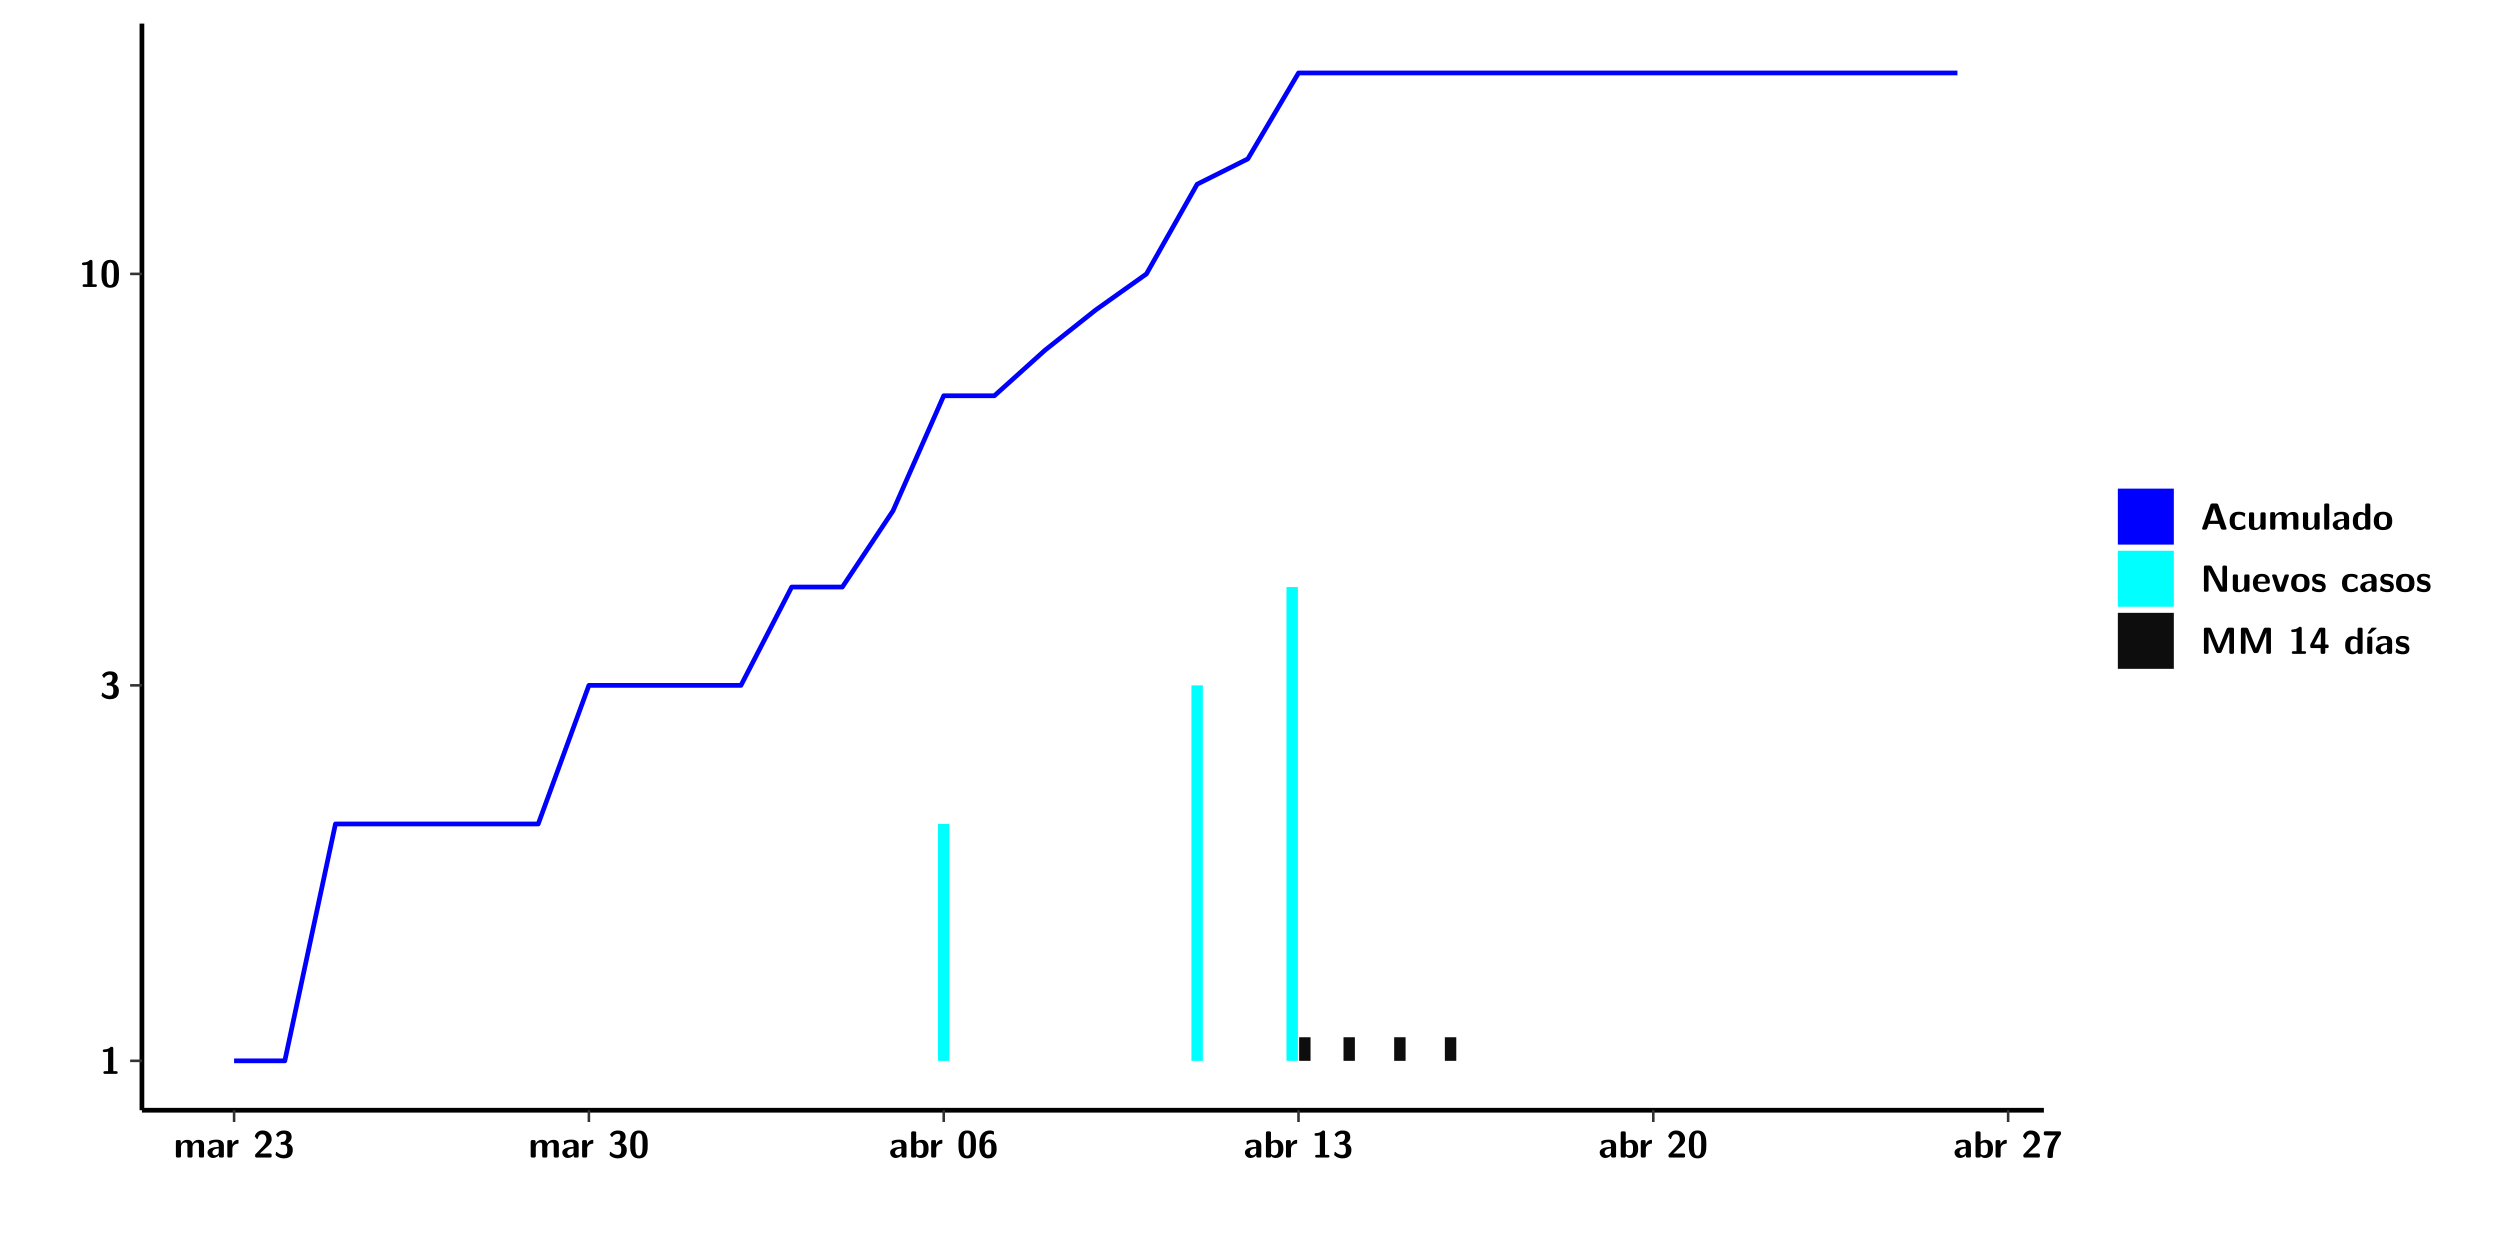
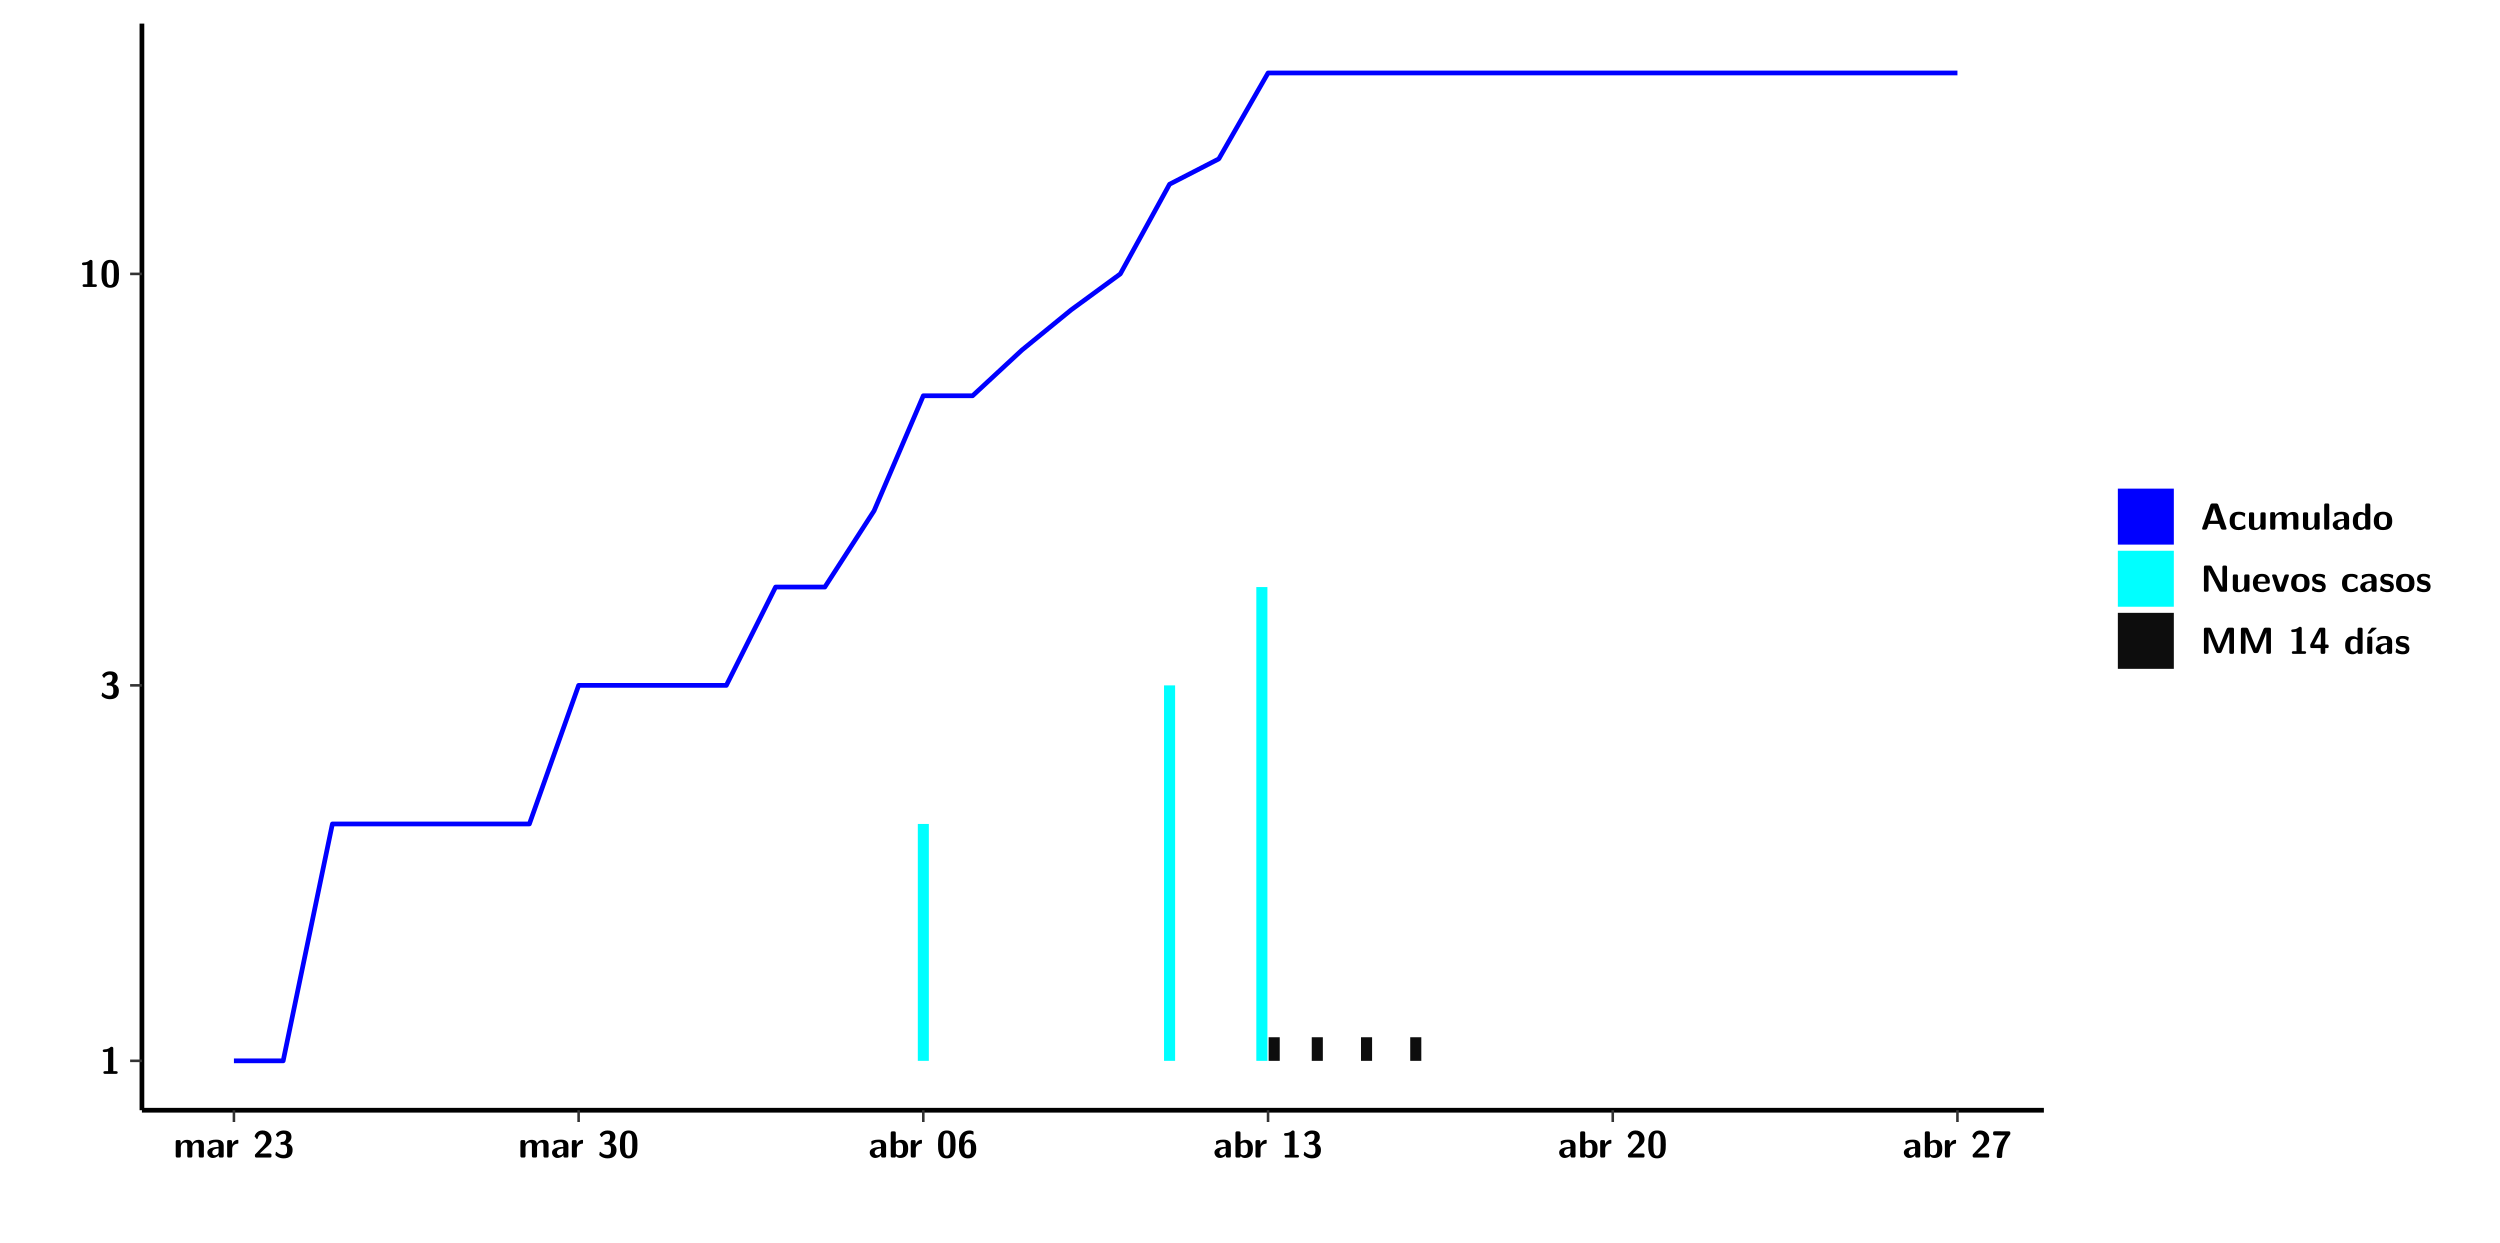
<svg xmlns="http://www.w3.org/2000/svg" xmlns:xlink="http://www.w3.org/1999/xlink" width="579.653pt" height="288pt" viewBox="0 0 579.653 288" version="1.1">
  <defs>
    <g>
      <symbol overflow="visible" id="glyph0-0">
        <path style="stroke:none;" d="" />
      </symbol>
      <symbol overflow="visible" id="glyph0-1">
        <path style="stroke:none;" d="M 3.109 -5.859 C 3.109 -6.016 3.109 -6.281 2.719 -6.281 C 2.547 -6.281 2.516 -6.266 2.406 -6.156 C 2.25 -6.016 1.922 -5.688 1.047 -5.672 C 0.891 -5.672 0.672 -5.609 0.672 -5.359 C 0.672 -5.047 0.969 -5.047 1.094 -5.047 C 1.344 -5.047 1.656 -5.078 1.906 -5.156 L 1.906 -0.625 L 1.234 -0.625 C 1.109 -0.625 0.812 -0.625 0.812 -0.312 C 0.812 0 1.109 0 1.234 0 L 3.719 0 C 3.828 0 4.141 0 4.141 -0.312 C 4.141 -0.625 3.828 -0.625 3.719 -0.625 L 3.109 -0.625 Z M 3.109 -5.859 " />
      </symbol>
      <symbol overflow="visible" id="glyph0-2">
        <path style="stroke:none;" d="M 0.844 -4.859 C 0.906 -4.766 0.953 -4.766 0.969 -4.766 C 1.031 -4.766 1.047 -4.797 1.094 -4.859 C 1.547 -5.5 2.172 -5.5 2.281 -5.5 C 2.844 -5.5 2.922 -5.203 2.922 -4.781 C 2.922 -4.656 2.922 -4.234 2.641 -3.906 C 2.438 -3.656 2.219 -3.641 1.953 -3.625 C 1.859 -3.609 1.688 -3.609 1.672 -3.578 C 1.609 -3.562 1.609 -3.5 1.609 -3.359 L 1.609 -3.203 C 1.609 -2.984 1.609 -2.969 1.844 -2.969 L 2.219 -2.969 C 3.031 -2.969 3.125 -2.469 3.125 -1.797 C 3.125 -1.203 3.062 -0.625 2.266 -0.625 C 1.984 -0.625 1.328 -0.688 0.75 -1.25 C 0.672 -1.328 0.656 -1.328 0.625 -1.328 C 0.531 -1.328 0.516 -1.25 0.516 -1.234 C 0.516 -1.234 0.406 -0.672 0.406 -0.625 C 0.406 -0.516 1.156 0.188 2.312 0.188 C 3.812 0.188 4.406 -0.609 4.406 -1.781 C 4.406 -2.562 3.984 -3.109 3.203 -3.297 C 3.906 -3.688 4.141 -4.266 4.141 -4.766 C 4.141 -6.156 2.891 -6.281 2.328 -6.281 C 1.125 -6.281 0.531 -5.422 0.531 -5.344 C 0.531 -5.297 0.594 -5.219 0.594 -5.219 Z M 0.844 -4.859 " />
      </symbol>
      <symbol overflow="visible" id="glyph0-3">
        <path style="stroke:none;" d="M 4.438 -3 C 4.438 -4.203 4.438 -6.281 2.406 -6.281 C 0.375 -6.281 0.375 -4.219 0.375 -3 C 0.375 -1.812 0.375 0.188 2.406 0.188 C 4.438 0.188 4.438 -1.781 4.438 -3 Z M 2.406 -0.438 C 1.75 -0.438 1.656 -1.25 1.625 -1.484 C 1.562 -1.953 1.562 -2.766 1.562 -3.125 C 1.562 -3.641 1.562 -4.203 1.625 -4.641 C 1.641 -4.875 1.734 -5.641 2.406 -5.641 C 3.047 -5.641 3.156 -4.906 3.188 -4.734 C 3.25 -4.281 3.25 -3.594 3.25 -3.125 C 3.25 -2.625 3.25 -1.953 3.188 -1.469 C 3.156 -1.234 3.062 -0.438 2.406 -0.438 Z M 2.406 -0.438 " />
      </symbol>
      <symbol overflow="visible" id="glyph0-4">
        <path style="stroke:none;" d="M 7.062 -2.844 C 7.062 -3.75 6.672 -4.109 5.781 -4.109 C 5.156 -4.109 4.688 -3.828 4.359 -3.25 C 4.219 -4.078 3.484 -4.109 3.109 -4.109 C 2.938 -4.109 2.578 -4.109 2.188 -3.828 C 1.906 -3.625 1.734 -3.344 1.672 -3.203 L 1.672 -3.641 C 1.672 -3.922 1.609 -4.062 1.25 -4.062 L 0.953 -4.062 C 0.625 -4.062 0.531 -3.969 0.531 -3.641 L 0.531 -0.422 C 0.531 -0.109 0.625 0 0.953 0 L 1.297 0 C 1.625 0 1.719 -0.109 1.719 -0.422 L 1.719 -2.359 C 1.719 -3.141 2.25 -3.484 2.688 -3.484 C 3.109 -3.484 3.203 -3.297 3.203 -2.828 L 3.203 -0.422 C 3.203 -0.109 3.297 0 3.625 0 L 3.969 0 C 4.297 0 4.391 -0.109 4.391 -0.422 L 4.391 -2.359 C 4.391 -3.141 4.922 -3.484 5.359 -3.484 C 5.781 -3.484 5.875 -3.297 5.875 -2.828 L 5.875 -0.422 C 5.875 -0.109 5.969 0 6.297 0 L 6.641 0 C 6.984 0 7.062 -0.109 7.062 -0.422 Z M 7.062 -2.844 " />
      </symbol>
      <symbol overflow="visible" id="glyph0-5">
        <path style="stroke:none;" d="M 4.062 -2.766 C 4.062 -4.156 2.734 -4.156 2.297 -4.156 C 1.891 -4.156 1.453 -4.125 0.859 -3.891 C 0.672 -3.797 0.625 -3.781 0.625 -3.688 C 0.625 -3.625 0.688 -3.109 0.688 -3.047 C 0.703 -2.984 0.75 -2.938 0.812 -2.938 C 0.844 -2.938 0.875 -2.969 0.906 -3 C 1.281 -3.391 1.719 -3.578 2.266 -3.578 C 2.734 -3.578 2.875 -3.297 2.875 -2.781 L 2.875 -2.469 C 2.562 -2.469 0.266 -2.453 0.266 -1.172 C 0.266 -0.547 0.766 0.094 1.531 0.094 C 1.828 0.094 2.484 0.016 2.906 -0.594 L 2.906 -0.422 C 2.906 -0.141 2.969 0 3.328 0 L 3.641 0 C 3.984 0 4.062 -0.109 4.062 -0.422 Z M 2.875 -1.344 C 2.875 -0.531 2.047 -0.531 2.016 -0.531 C 1.641 -0.531 1.406 -0.844 1.406 -1.188 C 1.406 -2.047 2.625 -2.109 2.875 -2.109 Z M 2.875 -1.344 " />
      </symbol>
      <symbol overflow="visible" id="glyph0-6">
        <path style="stroke:none;" d="M 1.703 -2.016 C 1.703 -2.844 2.391 -3.188 2.938 -3.219 C 3.109 -3.234 3.125 -3.234 3.125 -3.469 L 3.125 -3.875 C 3.125 -4.047 3.125 -4.109 2.969 -4.109 C 2.719 -4.109 2.078 -4.031 1.672 -3.078 L 1.656 -3.078 L 1.656 -3.641 C 1.656 -3.922 1.594 -4.062 1.234 -4.062 L 0.953 -4.062 C 0.641 -4.062 0.531 -3.969 0.531 -3.641 L 0.531 -0.422 C 0.531 -0.109 0.625 0 0.953 0 L 1.281 0 C 1.609 0 1.703 -0.109 1.703 -0.422 Z M 1.703 -2.016 " />
      </symbol>
      <symbol overflow="visible" id="glyph0-7">
        <path style="stroke:none;" d="M 0.562 -0.75 C 0.484 -0.656 0.484 -0.641 0.484 -0.484 L 0.484 -0.422 C 0.484 -0.109 0.578 0 0.906 0 L 3.906 0 C 4.25 0 4.328 -0.109 4.328 -0.422 L 4.328 -0.531 C 4.328 -0.672 4.328 -0.828 4.141 -0.906 C 4.078 -0.953 3.797 -0.953 3.625 -0.953 C 3.438 -0.953 3.219 -0.938 3.031 -0.938 L 1.609 -0.938 L 2.766 -2.031 C 2.906 -2.141 3.234 -2.422 3.359 -2.547 C 3.844 -3.016 4.328 -3.484 4.328 -4.266 C 4.328 -5.328 3.562 -6.281 2.266 -6.281 C 1.969 -6.281 1.469 -6.234 1.047 -5.891 C 0.969 -5.828 0.562 -5.516 0.406 -4.922 L 0.844 -4.359 C 0.891 -4.297 0.922 -4.266 0.984 -4.266 C 1.062 -4.266 1.078 -4.328 1.109 -4.422 C 1.281 -5.031 1.578 -5.406 2.141 -5.406 C 2.828 -5.406 3.109 -4.781 3.109 -4.25 C 3.109 -3.688 2.766 -3.094 2.25 -2.531 Z M 0.562 -0.75 " />
      </symbol>
      <symbol overflow="visible" id="glyph0-8">
        <path style="stroke:none;" d="M 1.703 -5.656 C 1.703 -5.938 1.641 -6.078 1.281 -6.078 L 0.953 -6.078 C 0.641 -6.078 0.531 -5.984 0.531 -5.656 L 0.531 -0.422 C 0.531 -0.109 0.625 0 0.953 0 L 1.312 0 C 1.453 0 1.719 0 1.734 -0.344 C 2.125 0.094 2.578 0.094 2.719 0.094 C 4.578 0.094 4.578 -1.594 4.578 -2.031 C 4.578 -2.453 4.578 -4.109 2.938 -4.109 C 2.219 -4.109 1.781 -3.703 1.703 -3.625 Z M 1.734 -3.172 C 1.844 -3.281 2.109 -3.484 2.5 -3.484 C 3.391 -3.484 3.391 -2.672 3.391 -2.016 C 3.391 -1.375 3.391 -0.531 2.406 -0.531 C 2.047 -0.531 1.828 -0.75 1.734 -0.875 Z M 1.734 -3.172 " />
      </symbol>
      <symbol overflow="visible" id="glyph0-9">
        <path style="stroke:none;" d="M 3.781 -5.859 C 3.781 -6.062 3.781 -6.078 3.484 -6.188 C 3.25 -6.281 3.016 -6.281 2.922 -6.281 C 0.406 -6.281 0.406 -3.75 0.406 -2.984 C 0.406 -2.078 0.406 0.188 2.453 0.188 C 3.125 0.188 3.547 0.031 3.906 -0.375 C 4.359 -0.891 4.406 -1.391 4.406 -2.062 C 4.406 -2.562 4.406 -4.203 2.703 -4.203 C 2.219 -4.203 1.859 -3.922 1.625 -3.422 C 1.672 -4.203 1.688 -4.406 1.812 -4.75 C 2.062 -5.422 2.641 -5.5 2.953 -5.5 C 3.109 -5.5 3.344 -5.469 3.547 -5.359 C 3.609 -5.312 3.641 -5.297 3.688 -5.297 C 3.781 -5.297 3.781 -5.406 3.781 -5.531 Z M 2.438 -0.625 C 1.75 -0.625 1.641 -1.422 1.641 -2.172 C 1.641 -2.906 1.859 -3.562 2.484 -3.562 C 3.188 -3.562 3.188 -2.938 3.188 -2.078 C 3.188 -1.219 3.188 -0.625 2.438 -0.625 Z M 2.438 -0.625 " />
      </symbol>
      <symbol overflow="visible" id="glyph0-10">
        <path style="stroke:none;" d="M 3.219 -5.141 C 1.25 -2.984 1.25 -0.766 1.25 -0.328 C 1.25 -0.047 1.312 0.094 1.672 0.094 L 2.078 0.094 C 2.219 0.094 2.5 0.094 2.5 -0.25 C 2.531 -2.422 3.281 -4 4.344 -5.328 C 4.406 -5.422 4.406 -5.484 4.406 -5.641 C 4.406 -5.844 4.406 -6.078 4.047 -6.078 C 3.75 -6.094 1.984 -6.094 1.547 -6.094 L 1 -6.094 C 0.578 -6.094 0.406 -6.094 0.406 -5.672 L 0.406 -5.562 C 0.406 -5.422 0.406 -5.25 0.594 -5.172 C 0.656 -5.141 0.938 -5.141 1.125 -5.141 C 1.328 -5.141 1.531 -5.141 1.734 -5.141 Z M 3.219 -5.141 " />
      </symbol>
      <symbol overflow="visible" id="glyph0-11">
        <path style="stroke:none;" d="M 4.156 -5.703 C 4.031 -6.078 3.766 -6.078 3.594 -6.078 L 2.828 -6.078 C 2.641 -6.078 2.391 -6.078 2.266 -5.703 L 0.406 -0.406 C 0.375 -0.297 0.375 -0.281 0.375 -0.234 C 0.375 0 0.594 0 0.703 0 L 1.031 0 C 1.188 0 1.453 0 1.578 -0.344 L 1.922 -1.328 L 4.344 -1.328 L 4.641 -0.484 C 4.75 -0.172 4.812 0 5.234 0 L 5.703 0 C 5.828 0 6.047 0 6.047 -0.234 C 6.047 -0.281 6.047 -0.297 6 -0.406 Z M 2.812 -3.938 C 2.938 -4.328 3.062 -4.656 3.125 -4.969 L 3.141 -4.969 C 3.188 -4.766 3.188 -4.75 3.25 -4.547 L 4.078 -2.078 L 2.188 -2.078 Z M 2.812 -3.938 " />
      </symbol>
      <symbol overflow="visible" id="glyph0-12">
        <path style="stroke:none;" d="M 4 -0.438 C 4 -0.531 3.969 -0.938 3.953 -1.047 C 3.953 -1.078 3.938 -1.172 3.844 -1.172 C 3.812 -1.172 3.797 -1.172 3.703 -1.078 C 3.562 -0.953 3.141 -0.594 2.422 -0.594 C 1.516 -0.594 1.516 -1.469 1.516 -2.031 C 1.516 -2.75 1.562 -3.484 2.453 -3.484 C 3.031 -3.484 3.266 -3.344 3.578 -3.078 C 3.688 -2.984 3.703 -2.984 3.734 -2.984 C 3.828 -2.984 3.844 -3.062 3.844 -3.094 C 3.859 -3.172 3.953 -3.656 3.953 -3.703 C 3.953 -3.781 3.891 -3.812 3.75 -3.891 C 3.328 -4.078 3.062 -4.156 2.453 -4.156 C 1.141 -4.156 0.328 -3.547 0.328 -2.016 C 0.328 -0.562 1.078 0.094 2.406 0.094 C 2.641 0.094 3.172 0.094 3.75 -0.203 C 4 -0.344 4 -0.344 4 -0.438 Z M 4 -0.438 " />
      </symbol>
      <symbol overflow="visible" id="glyph0-13">
        <path style="stroke:none;" d="M 4.391 -3.594 C 4.391 -3.875 4.328 -4.016 3.969 -4.016 L 3.609 -4.016 C 3.281 -4.016 3.188 -3.906 3.188 -3.594 L 3.188 -1.516 C 3.188 -0.938 2.891 -0.438 2.266 -0.438 C 1.766 -0.438 1.719 -0.562 1.719 -1.031 L 1.719 -3.594 C 1.719 -3.875 1.656 -4.016 1.297 -4.016 L 0.953 -4.016 C 0.625 -4.016 0.531 -3.922 0.531 -3.594 L 0.531 -1.109 C 0.531 -0.172 1.031 0.094 1.953 0.094 C 2.188 0.094 2.812 0.094 3.219 -0.656 L 3.219 -0.422 C 3.219 -0.141 3.281 0 3.641 0 L 3.969 0 C 4.297 0 4.391 -0.109 4.391 -0.422 Z M 4.391 -3.594 " />
      </symbol>
      <symbol overflow="visible" id="glyph0-14">
        <path style="stroke:none;" d="M 1.703 -5.656 C 1.703 -5.938 1.641 -6.078 1.281 -6.078 L 0.953 -6.078 C 0.641 -6.078 0.531 -5.984 0.531 -5.656 L 0.531 -0.422 C 0.531 -0.109 0.625 0 0.953 0 L 1.281 0 C 1.609 0 1.703 -0.109 1.703 -0.422 Z M 1.703 -5.656 " />
      </symbol>
      <symbol overflow="visible" id="glyph0-15">
        <path style="stroke:none;" d="M 4.375 -5.656 C 4.375 -5.938 4.312 -6.078 3.953 -6.078 L 3.625 -6.078 C 3.297 -6.078 3.203 -5.969 3.203 -5.656 L 3.203 -3.672 C 2.812 -4.047 2.375 -4.109 2.109 -4.109 C 0.328 -4.109 0.328 -2.422 0.328 -2 C 0.328 -1.594 0.328 0.094 2.062 0.094 C 2.422 0.094 2.812 -0.016 3.188 -0.406 C 3.188 -0.094 3.297 0 3.609 0 L 3.953 0 C 4.281 0 4.375 -0.109 4.375 -0.422 Z M 3.188 -1.094 C 3.188 -0.953 3.188 -0.875 2.922 -0.688 C 2.703 -0.547 2.5 -0.531 2.406 -0.531 C 1.516 -0.531 1.516 -1.344 1.516 -2 C 1.516 -2.656 1.516 -3.484 2.5 -3.484 C 2.75 -3.484 2.984 -3.391 3.188 -3.203 Z M 3.188 -1.094 " />
      </symbol>
      <symbol overflow="visible" id="glyph0-16">
        <path style="stroke:none;" d="M 4.547 -1.969 C 4.547 -3.406 3.844 -4.156 2.406 -4.156 C 0.953 -4.156 0.266 -3.391 0.266 -1.969 C 0.266 -0.547 1.031 0.094 2.406 0.094 C 3.781 0.094 4.547 -0.531 4.547 -1.969 Z M 2.406 -0.594 C 1.469 -0.594 1.469 -1.375 1.469 -2.078 C 1.469 -2.75 1.469 -3.531 2.406 -3.531 C 3.344 -3.531 3.344 -2.766 3.344 -2.078 C 3.344 -1.391 3.344 -0.594 2.406 -0.594 Z M 2.406 -0.594 " />
      </symbol>
      <symbol overflow="visible" id="glyph0-17">
        <path style="stroke:none;" d="M 2.656 -5.734 C 2.469 -6.078 2.203 -6.078 2.031 -6.078 L 1.219 -6.078 C 0.906 -6.078 0.797 -5.984 0.797 -5.656 L 0.797 -0.422 C 0.797 -0.109 0.891 0 1.219 0 L 1.453 0 C 1.781 0 1.875 -0.109 1.875 -0.422 L 1.875 -5.016 L 1.891 -5.016 L 4.297 -0.344 C 4.484 0 4.75 0 4.922 0 L 5.734 0 C 6.062 0 6.156 -0.109 6.156 -0.422 L 6.156 -5.656 C 6.156 -5.938 6.094 -6.078 5.734 -6.078 L 5.5 -6.078 C 5.156 -6.078 5.078 -5.969 5.078 -5.656 L 5.078 -1.062 L 5.062 -1.062 Z M 2.656 -5.734 " />
      </symbol>
      <symbol overflow="visible" id="glyph0-18">
        <path style="stroke:none;" d="M 3.781 -1.875 C 3.984 -1.875 4.203 -1.891 4.203 -2.281 C 4.203 -3.406 3.672 -4.156 2.359 -4.156 C 0.969 -4.156 0.266 -3.375 0.266 -2.047 C 0.266 -0.609 1.109 0.094 2.484 0.094 C 2.812 0.094 3.312 0.047 3.891 -0.234 C 4.078 -0.328 4.141 -0.359 4.141 -0.469 C 4.141 -0.531 4.125 -0.781 4.109 -0.844 C 4.078 -1.125 4.062 -1.125 3.984 -1.125 C 3.953 -1.125 3.938 -1.125 3.844 -1.047 C 3.328 -0.594 2.797 -0.531 2.516 -0.531 C 1.531 -0.531 1.422 -1.312 1.391 -1.875 Z M 1.406 -2.344 C 1.422 -2.875 1.609 -3.531 2.359 -3.531 C 3.062 -3.531 3.203 -3.031 3.219 -2.344 Z M 1.406 -2.344 " />
      </symbol>
      <symbol overflow="visible" id="glyph0-19">
        <path style="stroke:none;" d="M 4.109 -3.609 C 4.141 -3.719 4.141 -3.75 4.141 -3.766 C 4.141 -4.016 3.922 -4.016 3.797 -4.016 L 3.609 -4.016 C 3.25 -4.016 3.141 -3.891 3.062 -3.641 L 2.203 -0.984 L 1.328 -3.641 C 1.266 -3.828 1.203 -4.016 0.781 -4.016 L 0.578 -4.016 C 0.453 -4.016 0.234 -4.016 0.234 -3.766 C 0.234 -3.75 0.234 -3.719 0.266 -3.609 L 1.312 -0.375 C 1.438 0 1.703 0 1.859 0 L 2.5 0 C 2.672 0 2.938 0 3.062 -0.375 Z M 4.109 -3.609 " />
      </symbol>
      <symbol overflow="visible" id="glyph0-20">
        <path style="stroke:none;" d="M 3.469 -1.234 C 3.469 -1.734 3.203 -2.031 3.047 -2.172 C 2.703 -2.484 2.391 -2.547 2.031 -2.609 C 1.547 -2.703 1.188 -2.766 1.188 -3.109 C 1.188 -3.469 1.484 -3.547 1.828 -3.547 C 2.406 -3.547 2.719 -3.328 2.953 -3.125 C 3.047 -3.047 3.062 -3.047 3.094 -3.047 C 3.188 -3.047 3.203 -3.125 3.203 -3.156 C 3.219 -3.219 3.312 -3.719 3.312 -3.766 C 3.312 -3.906 2.844 -4.031 2.75 -4.062 C 2.406 -4.156 2.125 -4.156 1.891 -4.156 C 1.5 -4.156 0.328 -4.156 0.328 -2.906 C 0.328 -2.484 0.516 -2.219 0.75 -2 C 1.062 -1.734 1.406 -1.672 1.906 -1.562 C 2.156 -1.531 2.609 -1.453 2.609 -1.062 C 2.609 -0.656 2.266 -0.594 1.922 -0.594 C 1.531 -0.594 1.047 -0.703 0.625 -1.188 C 0.594 -1.234 0.562 -1.266 0.516 -1.266 C 0.422 -1.266 0.406 -1.188 0.391 -1.125 C 0.375 -1.016 0.266 -0.516 0.266 -0.422 C 0.266 -0.266 0.922 -0.062 0.922 -0.047 C 1.406 0.094 1.766 0.094 1.922 0.094 C 2.359 0.094 3.469 0.062 3.469 -1.234 Z M 3.469 -1.234 " />
      </symbol>
      <symbol overflow="visible" id="glyph0-21">
        <path style="stroke:none;" d="M 4.859 -2.859 C 4.688 -2.422 4.359 -1.609 4.281 -1.312 C 4.203 -1.625 3.844 -2.484 3.656 -2.953 L 2.531 -5.719 C 2.391 -6.078 2.109 -6.078 1.953 -6.078 L 1.219 -6.078 C 0.906 -6.078 0.797 -5.984 0.797 -5.656 L 0.797 -0.422 C 0.797 -0.109 0.891 0 1.219 0 L 1.453 0 C 1.781 0 1.875 -0.109 1.875 -0.422 L 1.875 -4.953 L 1.891 -4.953 C 1.984 -4.562 2.375 -3.578 2.578 -3.062 L 3.609 -0.562 C 3.766 -0.188 3.969 -0.188 4.266 -0.188 C 4.562 -0.188 4.781 -0.188 4.938 -0.562 L 6.062 -3.328 C 6.141 -3.531 6.625 -4.719 6.672 -4.953 L 6.688 -4.953 L 6.688 -0.422 C 6.688 -0.141 6.75 0 7.109 0 L 7.344 0 C 7.672 0 7.766 -0.109 7.766 -0.422 L 7.766 -5.656 C 7.766 -5.938 7.703 -6.078 7.344 -6.078 L 6.609 -6.078 C 6.391 -6.078 6.172 -6.062 6.016 -5.703 Z M 4.859 -2.859 " />
      </symbol>
      <symbol overflow="visible" id="glyph0-22">
        <path style="stroke:none;" d="M 0.344 -2.297 C 0.266 -2.172 0.266 -2.141 0.266 -1.984 L 0.266 -1.766 C 0.266 -1.484 0.328 -1.344 0.688 -1.344 L 2.672 -1.344 L 2.672 -0.422 C 2.672 -0.141 2.719 0 3.078 0 L 3.328 0 C 3.656 0 3.75 -0.109 3.75 -0.422 L 3.75 -1.344 L 4.125 -1.344 C 4.391 -1.344 4.547 -1.406 4.547 -1.75 C 4.547 -2.078 4.422 -2.172 4.125 -2.172 L 3.75 -2.172 L 3.75 -5.656 C 3.75 -5.984 3.656 -6.078 3.328 -6.078 L 2.688 -6.078 C 2.531 -6.078 2.391 -6.078 2.281 -5.875 Z M 1.188 -2.172 C 2.578 -4.75 2.672 -5.016 2.703 -5.156 L 2.719 -5.156 L 2.719 -2.172 Z M 1.188 -2.172 " />
      </symbol>
      <symbol overflow="visible" id="glyph0-23">
        <path style="stroke:none;" d="M 3.906 -5.844 C 3.953 -5.875 4 -5.922 4 -5.969 C 4 -6.078 3.906 -6.078 3.766 -6.078 L 3.047 -6.078 C 2.875 -6.078 2.859 -6.078 2.781 -5.984 L 2.031 -4.953 C 1.953 -4.859 1.953 -4.844 1.953 -4.828 C 1.953 -4.703 2.047 -4.703 2.188 -4.703 L 2.516 -4.703 Z M 3.906 -5.844 " />
      </symbol>
      <symbol overflow="visible" id="glyph0-24">
        <path style="stroke:none;" d="M 1.703 -3.594 C 1.703 -3.875 1.641 -4.016 1.281 -4.016 L 0.953 -4.016 C 0.641 -4.016 0.531 -3.922 0.531 -3.594 L 0.531 -0.422 C 0.531 -0.109 0.625 0 0.953 0 L 1.281 0 C 1.609 0 1.703 -0.109 1.703 -0.422 Z M 1.703 -3.594 " />
      </symbol>
    </g>
    <clipPath id="clip1">
      <path d="M 0 0 L 576.008 0 L 576.008 288 L 0 288 Z M 0 0 " />
    </clipPath>
    <clipPath id="clip2">
      <path d="M 32.906 5.477 L 473.898 5.477 L 473.898 257.414 L 32.906 257.414 Z M 32.906 5.477 " />
    </clipPath>
  </defs>
  <g id="surface1">
    <g clip-path="url(#clip1)" clip-rule="nonzero">
      <path style="fill-rule:nonzero;fill:rgb(100%,100%,100%);fill-opacity:1;stroke-width:0.598;stroke-linecap:round;stroke-linejoin:round;stroke:rgb(100%,100%,100%);stroke-opacity:1;stroke-miterlimit:10;" d="M 0 0 L 0 288.004 L 576.008 288.004 L 576.008 0 Z M 0 0 " transform="matrix(1,0,0,-1,0,288)" />
    </g>
    <g clip-path="url(#clip2)" clip-rule="nonzero">
      <path style=" stroke:none;fill-rule:nonzero;fill:rgb(100%,100%,100%);fill-opacity:1;" d="M 32.906 257.414 L 32.906 5.477 L 473.898 5.477 L 473.898 257.414 Z M 32.906 257.414 " />
    </g>
-     <path style=" stroke:none;fill-rule:nonzero;fill:rgb(0%,100%,100%);fill-opacity:1;" d="M 217.488 245.969 L 217.488 191.043 L 220.129 191.043 L 220.129 245.969 Z M 217.488 245.969 " />
-     <path style=" stroke:none;fill-rule:nonzero;fill:rgb(0%,100%,100%);fill-opacity:1;" d="M 276.246 245.969 L 276.246 158.914 L 278.887 158.914 L 278.887 245.969 Z M 276.246 245.969 " />
-     <path style=" stroke:none;fill-rule:nonzero;fill:rgb(0%,100%,100%);fill-opacity:1;" d="M 298.285 245.969 L 298.285 136.117 L 300.926 136.117 L 300.926 245.969 Z M 298.285 245.969 " />
-     <path style=" stroke:none;fill-rule:nonzero;fill:rgb(4.999%,4.999%,4.999%);fill-opacity:1;" d="M 301.223 245.969 L 301.223 240.496 L 303.863 240.496 L 303.863 245.969 Z M 301.223 245.969 " />
-     <path style=" stroke:none;fill-rule:nonzero;fill:rgb(4.999%,4.999%,4.999%);fill-opacity:1;" d="M 311.508 245.969 L 311.508 240.496 L 314.145 240.496 L 314.145 245.969 Z M 311.508 245.969 " />
-     <path style=" stroke:none;fill-rule:nonzero;fill:rgb(4.999%,4.999%,4.999%);fill-opacity:1;" d="M 323.254 245.969 L 323.254 240.496 L 325.902 240.496 L 325.902 245.969 Z M 323.254 245.969 " />
-     <path style=" stroke:none;fill-rule:nonzero;fill:rgb(4.999%,4.999%,4.999%);fill-opacity:1;" d="M 335.008 245.969 L 335.008 240.496 L 337.656 240.496 L 337.656 245.969 Z M 335.008 245.969 " />
-     <path style="fill:none;stroke-width:1.096;stroke-linecap:butt;stroke-linejoin:round;stroke:rgb(0%,0%,100%);stroke-opacity:1;stroke-miterlimit:10;" d="M 54.277 42.031 L 66.035 42.031 L 77.781 96.957 L 124.793 96.957 L 136.539 129.086 L 171.797 129.086 L 183.555 151.883 L 195.301 151.883 L 207.055 169.566 L 218.812 196.238 L 230.559 196.238 L 242.312 206.816 L 254.062 216.141 L 265.816 224.492 L 277.574 245.285 L 289.32 251.16 L 301.074 271.078 L 453.855 271.078 " transform="matrix(1,0,0,-1,0,288)" />
+     <path style=" stroke:none;fill-rule:nonzero;fill:rgb(0%,100%,100%);fill-opacity:1;" d="M 212.805 245.969 L 212.805 191.043 L 215.363 191.043 L 215.363 245.969 Z M 212.805 245.969 " />
+     <path style=" stroke:none;fill-rule:nonzero;fill:rgb(0%,100%,100%);fill-opacity:1;" d="M 269.891 245.969 L 269.891 158.914 L 272.461 158.914 L 272.461 245.969 Z M 269.891 245.969 " />
+     <path style=" stroke:none;fill-rule:nonzero;fill:rgb(0%,100%,100%);fill-opacity:1;" d="M 291.293 245.969 L 291.293 136.117 L 293.863 136.117 L 293.863 245.969 Z M 291.293 245.969 " />
+     <path style=" stroke:none;fill-rule:nonzero;fill:rgb(4.999%,4.999%,4.999%);fill-opacity:1;" d="M 294.152 245.969 L 294.152 240.496 L 296.723 240.496 L 296.723 245.969 Z M 294.152 245.969 " />
+     <path style=" stroke:none;fill-rule:nonzero;fill:rgb(4.999%,4.999%,4.999%);fill-opacity:1;" d="M 304.145 245.969 L 304.145 240.496 L 306.715 240.496 L 306.715 245.969 Z M 304.145 245.969 " />
+     <path style=" stroke:none;fill-rule:nonzero;fill:rgb(4.999%,4.999%,4.999%);fill-opacity:1;" d="M 315.562 245.969 L 315.562 240.496 L 318.133 240.496 L 318.133 245.969 Z M 315.562 245.969 " />
+     <path style=" stroke:none;fill-rule:nonzero;fill:rgb(4.999%,4.999%,4.999%);fill-opacity:1;" d="M 326.977 245.969 L 326.977 240.496 L 329.547 240.496 L 329.547 245.969 Z M 326.977 245.969 " />
+     <path style="fill:none;stroke-width:1.096;stroke-linecap:butt;stroke-linejoin:round;stroke:rgb(0%,0%,100%);stroke-opacity:1;stroke-miterlimit:10;" d="M 54.238 42.031 L 65.656 42.031 L 77.07 96.957 L 122.742 96.957 L 134.16 129.086 L 168.41 129.086 L 179.828 151.883 L 191.246 151.883 L 202.664 169.566 L 214.078 196.238 L 225.508 196.238 L 236.926 206.816 L 248.344 216.141 L 259.758 224.492 L 271.176 245.285 L 282.594 251.16 L 294.012 271.078 L 453.855 271.078 " transform="matrix(1,0,0,-1,0,288)" />
    <path style="fill:none;stroke-width:1.096;stroke-linecap:butt;stroke-linejoin:round;stroke:rgb(0%,0%,0%);stroke-opacity:1;stroke-miterlimit:10;" d="M 32.906 30.586 L 32.906 282.523 " transform="matrix(1,0,0,-1,0,288)" />
    <g style="fill:rgb(0%,0%,0%);fill-opacity:1;">
      <use xlink:href="#glyph0-1" x="23.153" y="248.986" />
    </g>
    <g style="fill:rgb(0%,0%,0%);fill-opacity:1;">
      <use xlink:href="#glyph0-2" x="23.153" y="161.933" />
    </g>
    <g style="fill:rgb(0%,0%,0%);fill-opacity:1;">
      <use xlink:href="#glyph0-1" x="18.331" y="66.531" />
      <use xlink:href="#glyph0-3" x="23.153" y="66.531" />
    </g>
    <path style="fill:none;stroke-width:0.598;stroke-linecap:butt;stroke-linejoin:round;stroke:rgb(20%,20%,20%);stroke-opacity:1;stroke-miterlimit:10;" d="M 30.168 42.031 L 32.906 42.031 " transform="matrix(1,0,0,-1,0,288)" />
    <path style="fill:none;stroke-width:0.598;stroke-linecap:butt;stroke-linejoin:round;stroke:rgb(20%,20%,20%);stroke-opacity:1;stroke-miterlimit:10;" d="M 30.168 129.086 L 32.906 129.086 " transform="matrix(1,0,0,-1,0,288)" />
    <path style="fill:none;stroke-width:0.598;stroke-linecap:butt;stroke-linejoin:round;stroke:rgb(20%,20%,20%);stroke-opacity:1;stroke-miterlimit:10;" d="M 30.168 224.492 L 32.906 224.492 " transform="matrix(1,0,0,-1,0,288)" />
    <path style="fill:none;stroke-width:1.096;stroke-linecap:butt;stroke-linejoin:round;stroke:rgb(0%,0%,0%);stroke-opacity:1;stroke-miterlimit:10;" d="M 32.906 30.586 L 473.898 30.586 " transform="matrix(1,0,0,-1,0,288)" />
-     <path style="fill:none;stroke-width:0.598;stroke-linecap:butt;stroke-linejoin:round;stroke:rgb(20%,20%,20%);stroke-opacity:1;stroke-miterlimit:10;" d="M 54.277 27.848 L 54.277 30.586 " transform="matrix(1,0,0,-1,0,288)" />
-     <path style="fill:none;stroke-width:0.598;stroke-linecap:butt;stroke-linejoin:round;stroke:rgb(20%,20%,20%);stroke-opacity:1;stroke-miterlimit:10;" d="M 136.539 27.848 L 136.539 30.586 " transform="matrix(1,0,0,-1,0,288)" />
-     <path style="fill:none;stroke-width:0.598;stroke-linecap:butt;stroke-linejoin:round;stroke:rgb(20%,20%,20%);stroke-opacity:1;stroke-miterlimit:10;" d="M 218.812 27.848 L 218.812 30.586 " transform="matrix(1,0,0,-1,0,288)" />
-     <path style="fill:none;stroke-width:0.598;stroke-linecap:butt;stroke-linejoin:round;stroke:rgb(20%,20%,20%);stroke-opacity:1;stroke-miterlimit:10;" d="M 301.074 27.848 L 301.074 30.586 " transform="matrix(1,0,0,-1,0,288)" />
-     <path style="fill:none;stroke-width:0.598;stroke-linecap:butt;stroke-linejoin:round;stroke:rgb(20%,20%,20%);stroke-opacity:1;stroke-miterlimit:10;" d="M 383.336 27.848 L 383.336 30.586 " transform="matrix(1,0,0,-1,0,288)" />
-     <path style="fill:none;stroke-width:0.598;stroke-linecap:butt;stroke-linejoin:round;stroke:rgb(20%,20%,20%);stroke-opacity:1;stroke-miterlimit:10;" d="M 465.609 27.848 L 465.609 30.586 " transform="matrix(1,0,0,-1,0,288)" />
-     <g style="fill:rgb(0%,0%,0%);fill-opacity:1;">
-       <use xlink:href="#glyph0-4" x="40.249" y="268.394" />
-       <use xlink:href="#glyph0-5" x="47.847" y="268.394" />
-     </g>
-     <g style="fill:rgb(0%,0%,0%);fill-opacity:1;">
-       <use xlink:href="#glyph0-6" x="52.178" y="268.394" />
-     </g>
-     <g style="fill:rgb(0%,0%,0%);fill-opacity:1;">
-       <use xlink:href="#glyph0-7" x="58.659" y="268.394" />
-       <use xlink:href="#glyph0-2" x="63.481" y="268.394" />
-     </g>
-     <g style="fill:rgb(0%,0%,0%);fill-opacity:1;">
-       <use xlink:href="#glyph0-4" x="122.51" y="268.394" />
-       <use xlink:href="#glyph0-5" x="130.108" y="268.394" />
-     </g>
-     <g style="fill:rgb(0%,0%,0%);fill-opacity:1;">
-       <use xlink:href="#glyph0-6" x="134.439" y="268.394" />
-     </g>
-     <g style="fill:rgb(0%,0%,0%);fill-opacity:1;">
-       <use xlink:href="#glyph0-2" x="140.92" y="268.394" />
-       <use xlink:href="#glyph0-3" x="145.742" y="268.394" />
-     </g>
-     <g style="fill:rgb(0%,0%,0%);fill-opacity:1;">
-       <use xlink:href="#glyph0-5" x="206.121" y="268.394" />
-       <use xlink:href="#glyph0-8" x="210.724" y="268.394" />
-     </g>
-     <g style="fill:rgb(0%,0%,0%);fill-opacity:1;">
-       <use xlink:href="#glyph0-6" x="215.371" y="268.394" />
-     </g>
-     <g style="fill:rgb(0%,0%,0%);fill-opacity:1;">
-       <use xlink:href="#glyph0-3" x="221.852" y="268.394" />
-       <use xlink:href="#glyph0-9" x="226.674" y="268.394" />
-     </g>
-     <g style="fill:rgb(0%,0%,0%);fill-opacity:1;">
-       <use xlink:href="#glyph0-5" x="288.383" y="268.394" />
-       <use xlink:href="#glyph0-8" x="292.986" y="268.394" />
-     </g>
-     <g style="fill:rgb(0%,0%,0%);fill-opacity:1;">
-       <use xlink:href="#glyph0-6" x="297.633" y="268.394" />
-     </g>
-     <g style="fill:rgb(0%,0%,0%);fill-opacity:1;">
-       <use xlink:href="#glyph0-1" x="304.114" y="268.394" />
-       <use xlink:href="#glyph0-2" x="308.936" y="268.394" />
-     </g>
-     <g style="fill:rgb(0%,0%,0%);fill-opacity:1;">
-       <use xlink:href="#glyph0-5" x="370.644" y="268.394" />
-       <use xlink:href="#glyph0-8" x="375.247" y="268.394" />
-     </g>
-     <g style="fill:rgb(0%,0%,0%);fill-opacity:1;">
-       <use xlink:href="#glyph0-6" x="379.903" y="268.394" />
-     </g>
-     <g style="fill:rgb(0%,0%,0%);fill-opacity:1;">
-       <use xlink:href="#glyph0-7" x="386.375" y="268.394" />
-       <use xlink:href="#glyph0-3" x="391.197" y="268.394" />
-     </g>
-     <g style="fill:rgb(0%,0%,0%);fill-opacity:1;">
-       <use xlink:href="#glyph0-5" x="452.916" y="268.394" />
-       <use xlink:href="#glyph0-8" x="457.519" y="268.394" />
-     </g>
-     <g style="fill:rgb(0%,0%,0%);fill-opacity:1;">
-       <use xlink:href="#glyph0-6" x="462.166" y="268.394" />
-     </g>
-     <g style="fill:rgb(0%,0%,0%);fill-opacity:1;">
-       <use xlink:href="#glyph0-7" x="468.647" y="268.394" />
-       <use xlink:href="#glyph0-10" x="473.469" y="268.394" />
+     <path style="fill:none;stroke-width:0.598;stroke-linecap:butt;stroke-linejoin:round;stroke:rgb(20%,20%,20%);stroke-opacity:1;stroke-miterlimit:10;" d="M 54.238 27.848 L 54.238 30.586 " transform="matrix(1,0,0,-1,0,288)" />
+     <path style="fill:none;stroke-width:0.598;stroke-linecap:butt;stroke-linejoin:round;stroke:rgb(20%,20%,20%);stroke-opacity:1;stroke-miterlimit:10;" d="M 134.16 27.848 L 134.16 30.586 " transform="matrix(1,0,0,-1,0,288)" />
+     <path style="fill:none;stroke-width:0.598;stroke-linecap:butt;stroke-linejoin:round;stroke:rgb(20%,20%,20%);stroke-opacity:1;stroke-miterlimit:10;" d="M 214.078 27.848 L 214.078 30.586 " transform="matrix(1,0,0,-1,0,288)" />
+     <path style="fill:none;stroke-width:0.598;stroke-linecap:butt;stroke-linejoin:round;stroke:rgb(20%,20%,20%);stroke-opacity:1;stroke-miterlimit:10;" d="M 294.012 27.848 L 294.012 30.586 " transform="matrix(1,0,0,-1,0,288)" />
+     <path style="fill:none;stroke-width:0.598;stroke-linecap:butt;stroke-linejoin:round;stroke:rgb(20%,20%,20%);stroke-opacity:1;stroke-miterlimit:10;" d="M 373.934 27.848 L 373.934 30.586 " transform="matrix(1,0,0,-1,0,288)" />
+     <path style="fill:none;stroke-width:0.598;stroke-linecap:butt;stroke-linejoin:round;stroke:rgb(20%,20%,20%);stroke-opacity:1;stroke-miterlimit:10;" d="M 453.855 27.848 L 453.855 30.586 " transform="matrix(1,0,0,-1,0,288)" />
+     <g style="fill:rgb(0%,0%,0%);fill-opacity:1;">
+       <use xlink:href="#glyph0-4" x="40.209" y="268.394" />
+       <use xlink:href="#glyph0-5" x="47.807" y="268.394" />
+     </g>
+     <g style="fill:rgb(0%,0%,0%);fill-opacity:1;">
+       <use xlink:href="#glyph0-6" x="52.138" y="268.394" />
+     </g>
+     <g style="fill:rgb(0%,0%,0%);fill-opacity:1;">
+       <use xlink:href="#glyph0-7" x="58.619" y="268.394" />
+       <use xlink:href="#glyph0-2" x="63.441" y="268.394" />
+     </g>
+     <g style="fill:rgb(0%,0%,0%);fill-opacity:1;">
+       <use xlink:href="#glyph0-4" x="120.129" y="268.394" />
+       <use xlink:href="#glyph0-5" x="127.727" y="268.394" />
+     </g>
+     <g style="fill:rgb(0%,0%,0%);fill-opacity:1;">
+       <use xlink:href="#glyph0-6" x="132.058" y="268.394" />
+     </g>
+     <g style="fill:rgb(0%,0%,0%);fill-opacity:1;">
+       <use xlink:href="#glyph0-2" x="138.539" y="268.394" />
+       <use xlink:href="#glyph0-3" x="143.361" y="268.394" />
+     </g>
+     <g style="fill:rgb(0%,0%,0%);fill-opacity:1;">
+       <use xlink:href="#glyph0-5" x="201.389" y="268.394" />
+       <use xlink:href="#glyph0-8" x="205.992" y="268.394" />
+     </g>
+     <g style="fill:rgb(0%,0%,0%);fill-opacity:1;">
+       <use xlink:href="#glyph0-6" x="210.639" y="268.394" />
+     </g>
+     <g style="fill:rgb(0%,0%,0%);fill-opacity:1;">
+       <use xlink:href="#glyph0-3" x="217.12" y="268.394" />
+       <use xlink:href="#glyph0-9" x="221.942" y="268.394" />
+     </g>
+     <g style="fill:rgb(0%,0%,0%);fill-opacity:1;">
+       <use xlink:href="#glyph0-5" x="281.319" y="268.394" />
+       <use xlink:href="#glyph0-8" x="285.922" y="268.394" />
+     </g>
+     <g style="fill:rgb(0%,0%,0%);fill-opacity:1;">
+       <use xlink:href="#glyph0-6" x="290.569" y="268.394" />
+     </g>
+     <g style="fill:rgb(0%,0%,0%);fill-opacity:1;">
+       <use xlink:href="#glyph0-1" x="297.05" y="268.394" />
+       <use xlink:href="#glyph0-2" x="301.872" y="268.394" />
+     </g>
+     <g style="fill:rgb(0%,0%,0%);fill-opacity:1;">
+       <use xlink:href="#glyph0-5" x="361.24" y="268.394" />
+       <use xlink:href="#glyph0-8" x="365.843" y="268.394" />
+     </g>
+     <g style="fill:rgb(0%,0%,0%);fill-opacity:1;">
+       <use xlink:href="#glyph0-6" x="370.49" y="268.394" />
+     </g>
+     <g style="fill:rgb(0%,0%,0%);fill-opacity:1;">
+       <use xlink:href="#glyph0-7" x="376.971" y="268.394" />
+       <use xlink:href="#glyph0-3" x="381.793" y="268.394" />
+     </g>
+     <g style="fill:rgb(0%,0%,0%);fill-opacity:1;">
+       <use xlink:href="#glyph0-5" x="441.16" y="268.394" />
+       <use xlink:href="#glyph0-8" x="445.763" y="268.394" />
+     </g>
+     <g style="fill:rgb(0%,0%,0%);fill-opacity:1;">
+       <use xlink:href="#glyph0-6" x="450.41" y="268.394" />
+     </g>
+     <g style="fill:rgb(0%,0%,0%);fill-opacity:1;">
+       <use xlink:href="#glyph0-7" x="456.891" y="268.394" />
+       <use xlink:href="#glyph0-10" x="461.713" y="268.394" />
    </g>
    <path style=" stroke:none;fill-rule:nonzero;fill:rgb(100%,100%,100%);fill-opacity:1;" d="M 484.859 161.262 L 484.859 101.625 L 570.527 101.625 L 570.527 161.262 Z M 484.859 161.262 " />
    <path style=" stroke:none;fill-rule:nonzero;fill:rgb(0%,0%,100%);fill-opacity:1;" d="M 491.047 126.273 L 491.047 113.293 L 504.027 113.293 L 504.027 126.273 Z M 491.047 126.273 " />
    <path style=" stroke:none;fill-rule:nonzero;fill:rgb(0%,100%,100%);fill-opacity:1;" d="M 491.047 140.68 L 491.047 127.699 L 504.027 127.699 L 504.027 140.68 Z M 491.047 140.68 " />
    <path style=" stroke:none;fill-rule:nonzero;fill:rgb(4.999%,4.999%,4.999%);fill-opacity:1;" d="M 491.047 155.078 L 491.047 142.094 L 504.027 142.094 L 504.027 155.078 Z M 491.047 155.078 " />
    <g style="fill:rgb(0%,0%,0%);fill-opacity:1;">
      <use xlink:href="#glyph0-11" x="510.207" y="122.809" />
      <use xlink:href="#glyph0-12" x="516.636" y="122.809" />
      <use xlink:href="#glyph0-13" x="520.922" y="122.809" />
      <use xlink:href="#glyph0-4" x="525.841" y="122.809" />
      <use xlink:href="#glyph0-13" x="533.44" y="122.809" />
      <use xlink:href="#glyph0-14" x="538.359" y="122.809" />
      <use xlink:href="#glyph0-5" x="540.6" y="122.809" />
      <use xlink:href="#glyph0-15" x="545.203" y="122.809" />
      <use xlink:href="#glyph0-16" x="550.122" y="122.809" />
    </g>
    <g style="fill:rgb(0%,0%,0%);fill-opacity:1;">
      <use xlink:href="#glyph0-17" x="510.207" y="137.205" />
      <use xlink:href="#glyph0-13" x="517.172" y="137.205" />
      <use xlink:href="#glyph0-18" x="522.092" y="137.205" />
      <use xlink:href="#glyph0-19" x="526.573" y="137.205" />
      <use xlink:href="#glyph0-16" x="530.956" y="137.205" />
      <use xlink:href="#glyph0-20" x="535.778" y="137.205" />
    </g>
    <g style="fill:rgb(0%,0%,0%);fill-opacity:1;">
      <use xlink:href="#glyph0-12" x="542.693" y="137.205" />
      <use xlink:href="#glyph0-5" x="546.979" y="137.205" />
      <use xlink:href="#glyph0-20" x="551.582" y="137.205" />
      <use xlink:href="#glyph0-16" x="555.279" y="137.205" />
      <use xlink:href="#glyph0-20" x="560.1" y="137.205" />
    </g>
    <g style="fill:rgb(0%,0%,0%);fill-opacity:1;">
      <use xlink:href="#glyph0-21" x="510.207" y="151.611" />
      <use xlink:href="#glyph0-21" x="518.779" y="151.611" />
    </g>
    <g style="fill:rgb(0%,0%,0%);fill-opacity:1;">
      <use xlink:href="#glyph0-1" x="530.569" y="151.611" />
      <use xlink:href="#glyph0-22" x="535.391" y="151.611" />
    </g>
    <g style="fill:rgb(0%,0%,0%);fill-opacity:1;">
      <use xlink:href="#glyph0-15" x="543.422" y="151.611" />
    </g>
    <g style="fill:rgb(0%,0%,0%);fill-opacity:1;">
      <use xlink:href="#glyph0-23" x="547.052" y="151.611" />
    </g>
    <g style="fill:rgb(0%,0%,0%);fill-opacity:1;">
      <use xlink:href="#glyph0-24" x="548.341" y="151.611" />
      <use xlink:href="#glyph0-5" x="550.582" y="151.611" />
      <use xlink:href="#glyph0-20" x="555.185" y="151.611" />
    </g>
  </g>
</svg>
